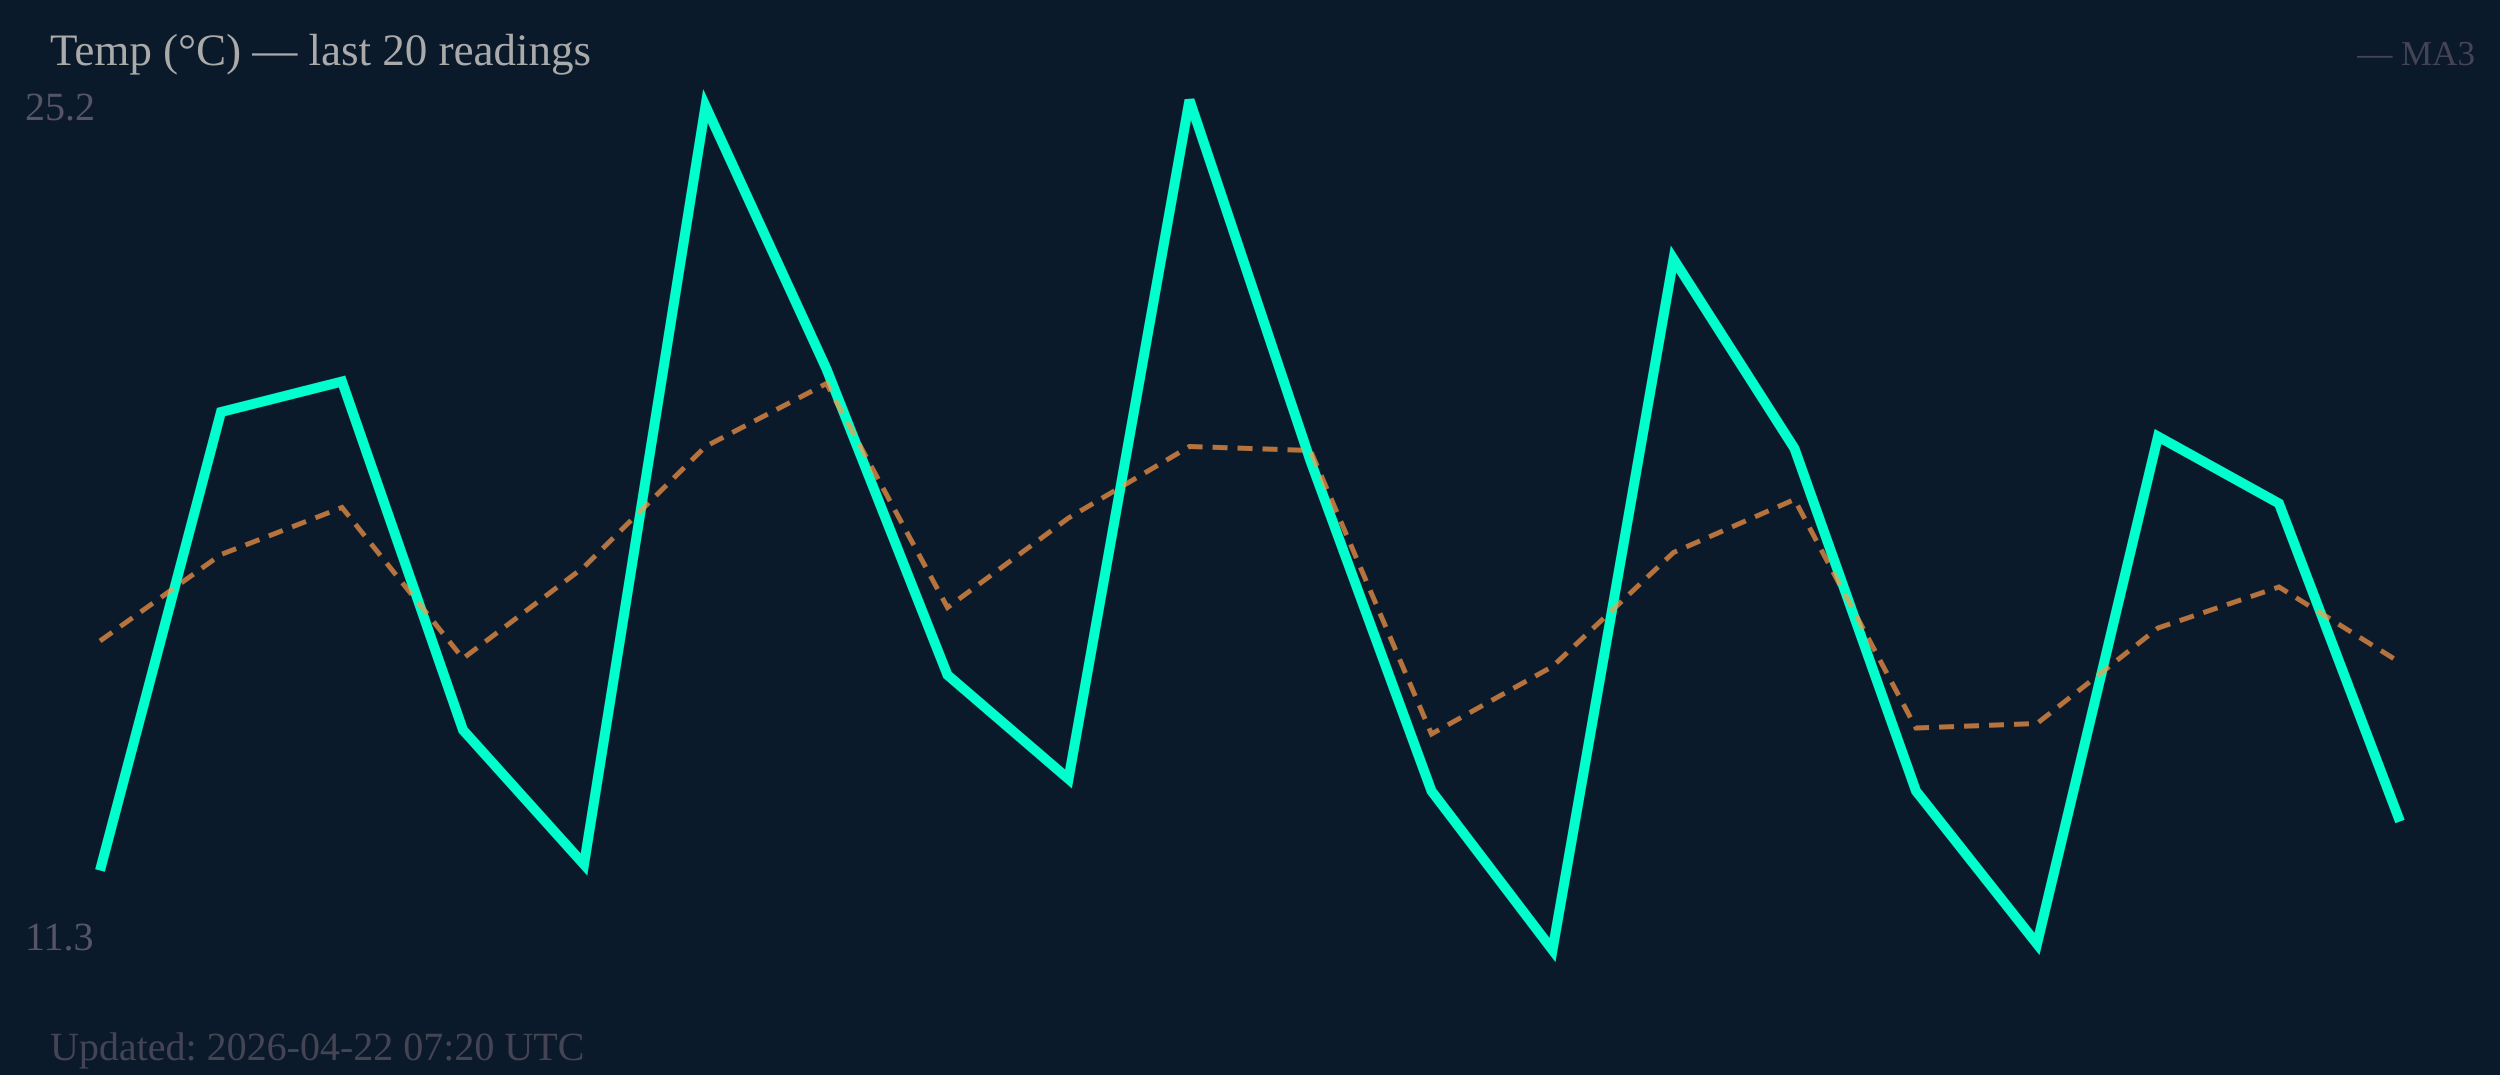
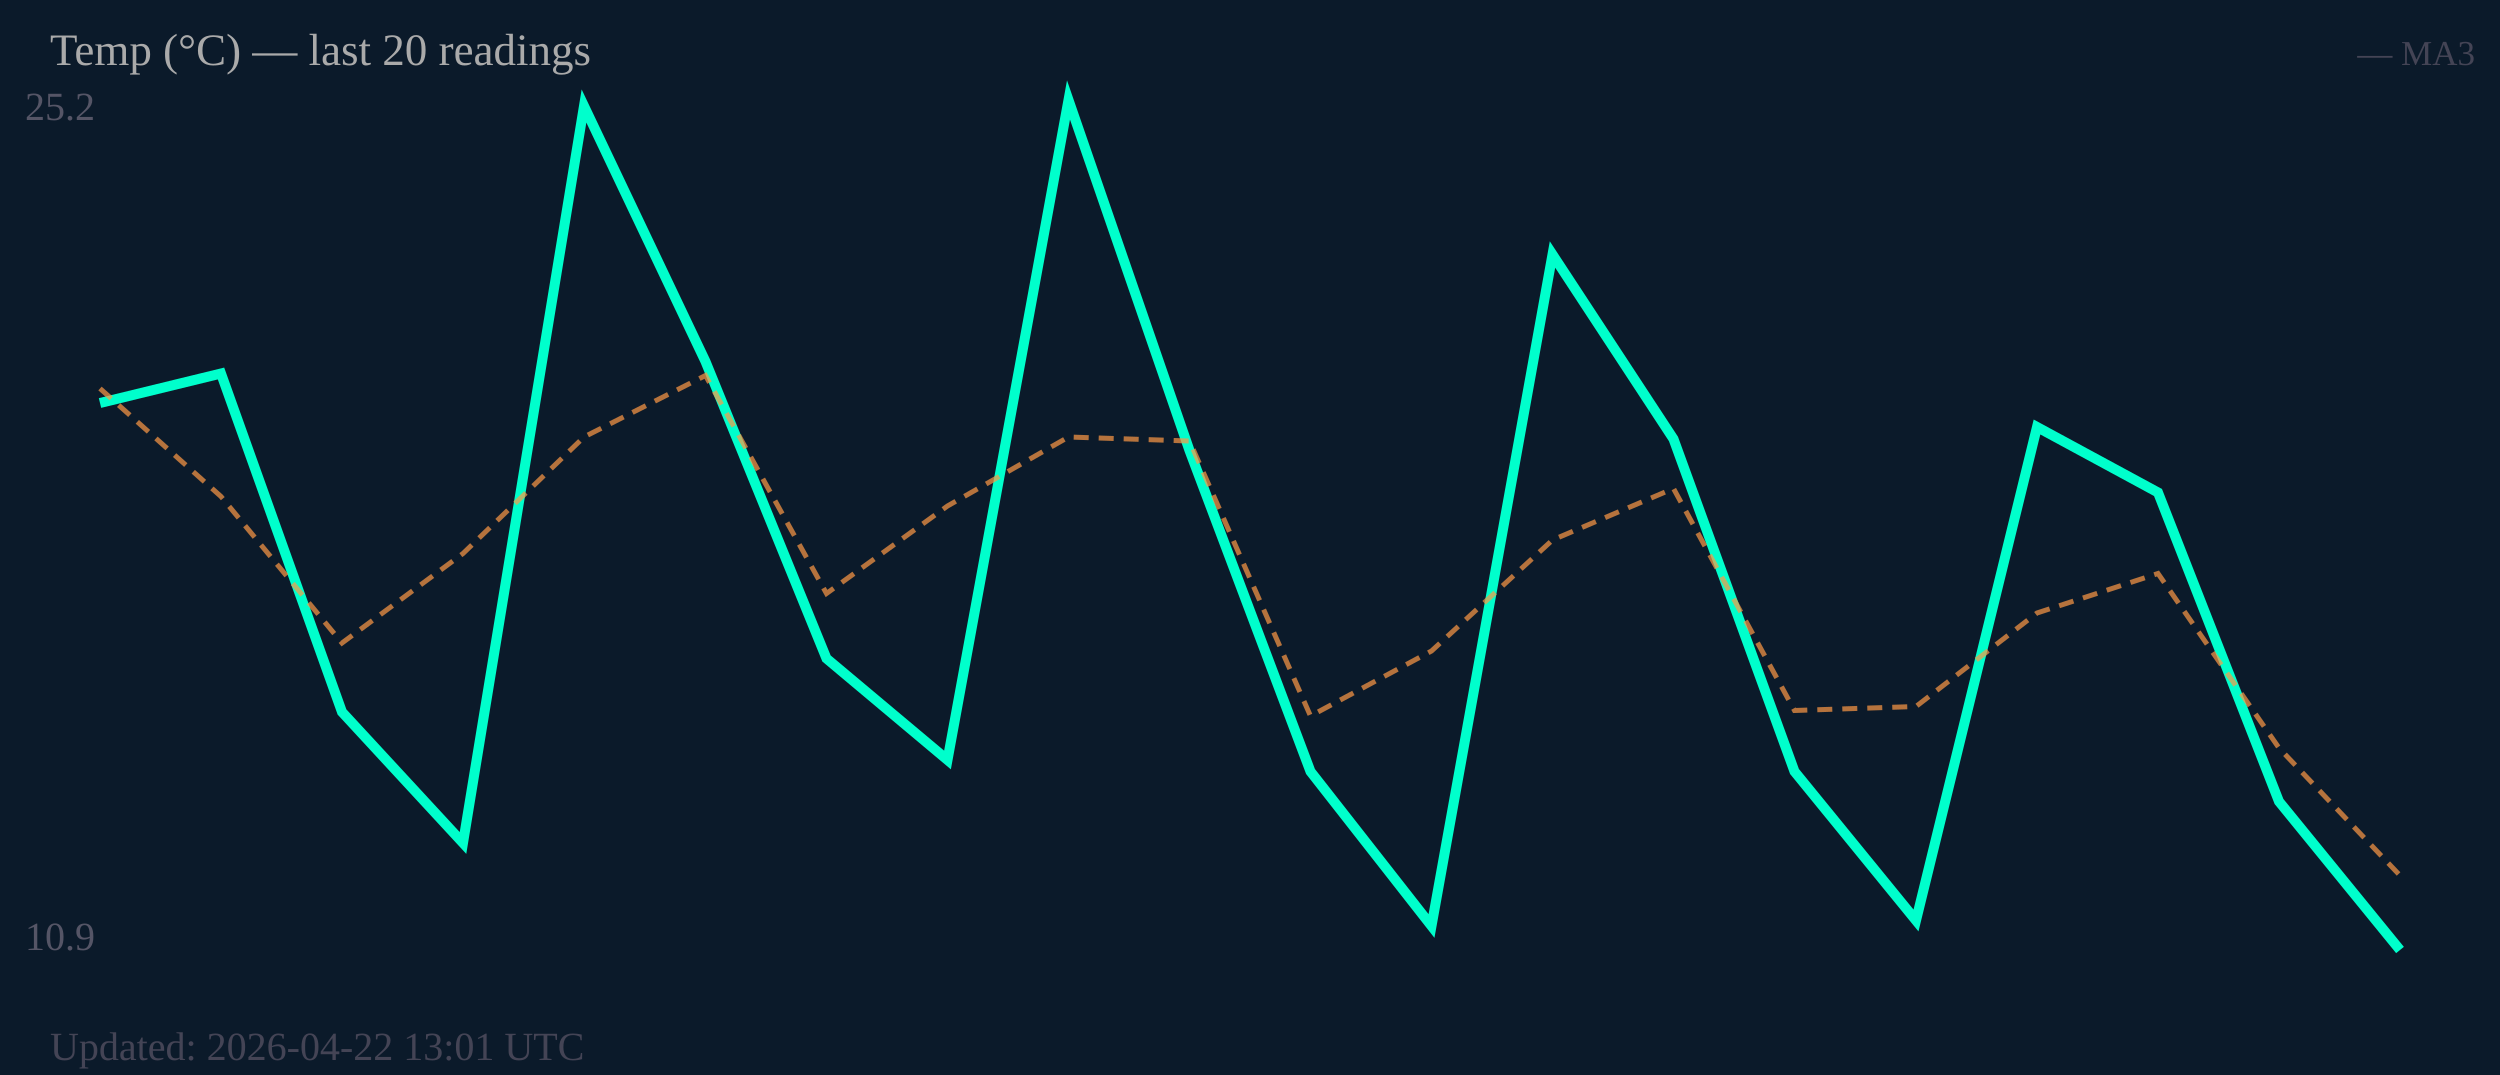
<svg xmlns="http://www.w3.org/2000/svg" width="500" height="215" viewBox="0 0 500 215">
  <rect width="500" height="215" fill="#0b1a2a" />
  <text x="5" y="24" font-size="8" fill="#556">25.2</text>
-   <text x="5" y="190" font-size="8" fill="#556">11.3</text>
-   <polyline fill="none" stroke="#00ffcc" stroke-width="2" points="20.0,174.1 44.2,82.4 68.4,76.3 92.6,146.0 116.8,172.9 141.1,21.2 165.3,73.8 189.5,135.0 213.7,155.8 237.9,20.0 262.1,92.2 286.3,158.2 310.5,190.0 334.7,51.8 358.9,89.7 383.2,158.2 407.4,188.8 431.6,87.3 455.8,100.7 480.0,164.3" />
-   <polyline fill="none" stroke="#ff9944" stroke-width="1" stroke-dasharray="3,2" opacity="0.7" points="20.0,128.2 44.2,110.9 68.4,101.5 92.6,131.7 116.8,113.4 141.1,89.3 165.3,76.7 189.5,121.5 213.7,103.6 237.9,89.3 262.1,90.1 286.3,146.8 310.5,133.3 334.7,110.5 358.9,99.9 383.2,145.6 407.4,144.7 431.6,125.6 455.8,117.4 480.0,132.5" />
+   <text x="5" y="190" font-size="8" fill="#556">10.9</text>
+   <polyline fill="none" stroke="#00ffcc" stroke-width="2" points="20.0,80.6 44.2,74.7 68.4,142.4 92.6,168.6 116.8,21.2 141.1,72.3 165.3,131.7 189.5,152.0 213.7,20.0 237.9,90.1 262.1,154.3 286.3,185.2 310.5,50.9 334.7,87.8 358.9,154.3 383.2,184.1 407.4,85.4 431.6,98.5 455.8,160.3 480.0,190.0" />
+   <polyline fill="none" stroke="#ff9944" stroke-width="1" stroke-dasharray="3,2" opacity="0.7" points="20.0,77.7 44.2,99.3 68.4,128.6 92.6,110.7 116.8,87.4 141.1,75.1 165.3,118.7 189.5,101.2 213.7,87.4 237.9,88.2 262.1,143.2 286.3,130.2 310.5,108.0 334.7,97.7 358.9,142.1 383.2,141.3 407.4,122.6 431.6,114.7 455.8,149.6 480.0,175.1" />
  <text x="10" y="13" font-size="9" fill="#aaa">Temp (°C) — last 20 readings</text>
  <text x="495" y="13" font-size="7" fill="#445" text-anchor="end">— MA3</text>
-   <text x="10" y="212" font-size="8" fill="#445">Updated: 2026-04-22 07:20 UTC</text>
+   <text x="10" y="212" font-size="8" fill="#445">Updated: 2026-04-22 13:01 UTC</text>
</svg>
